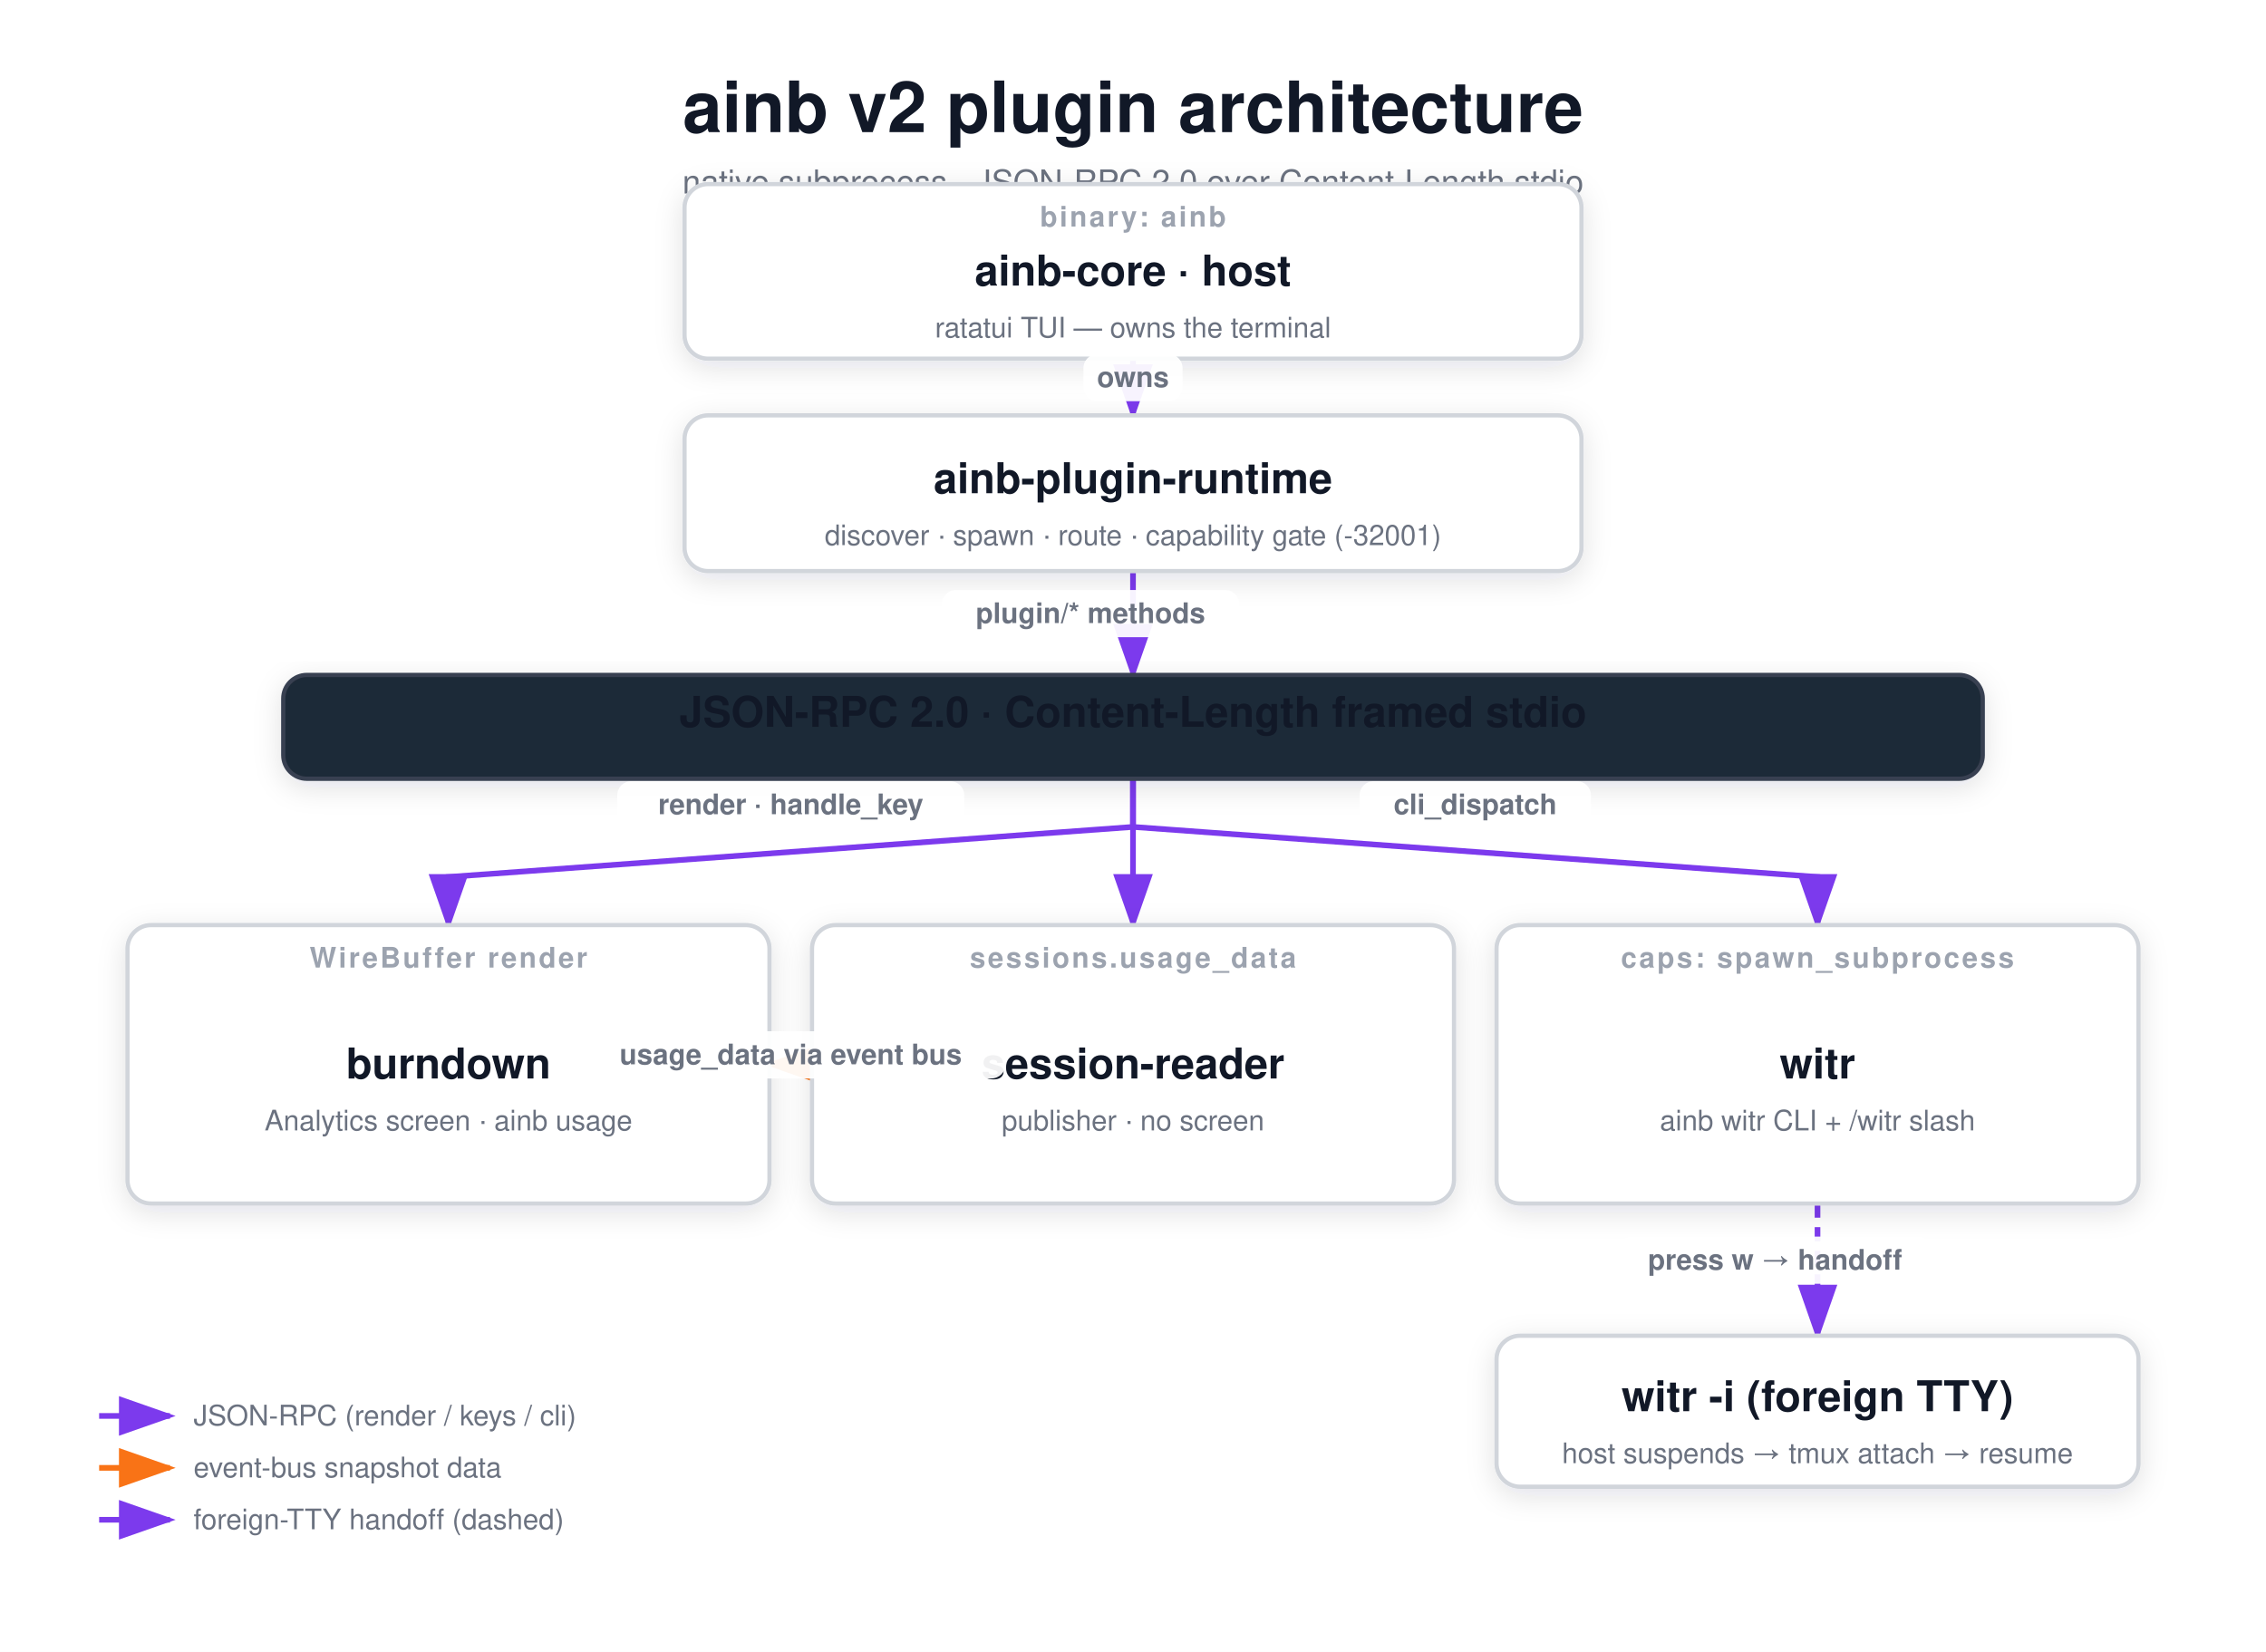
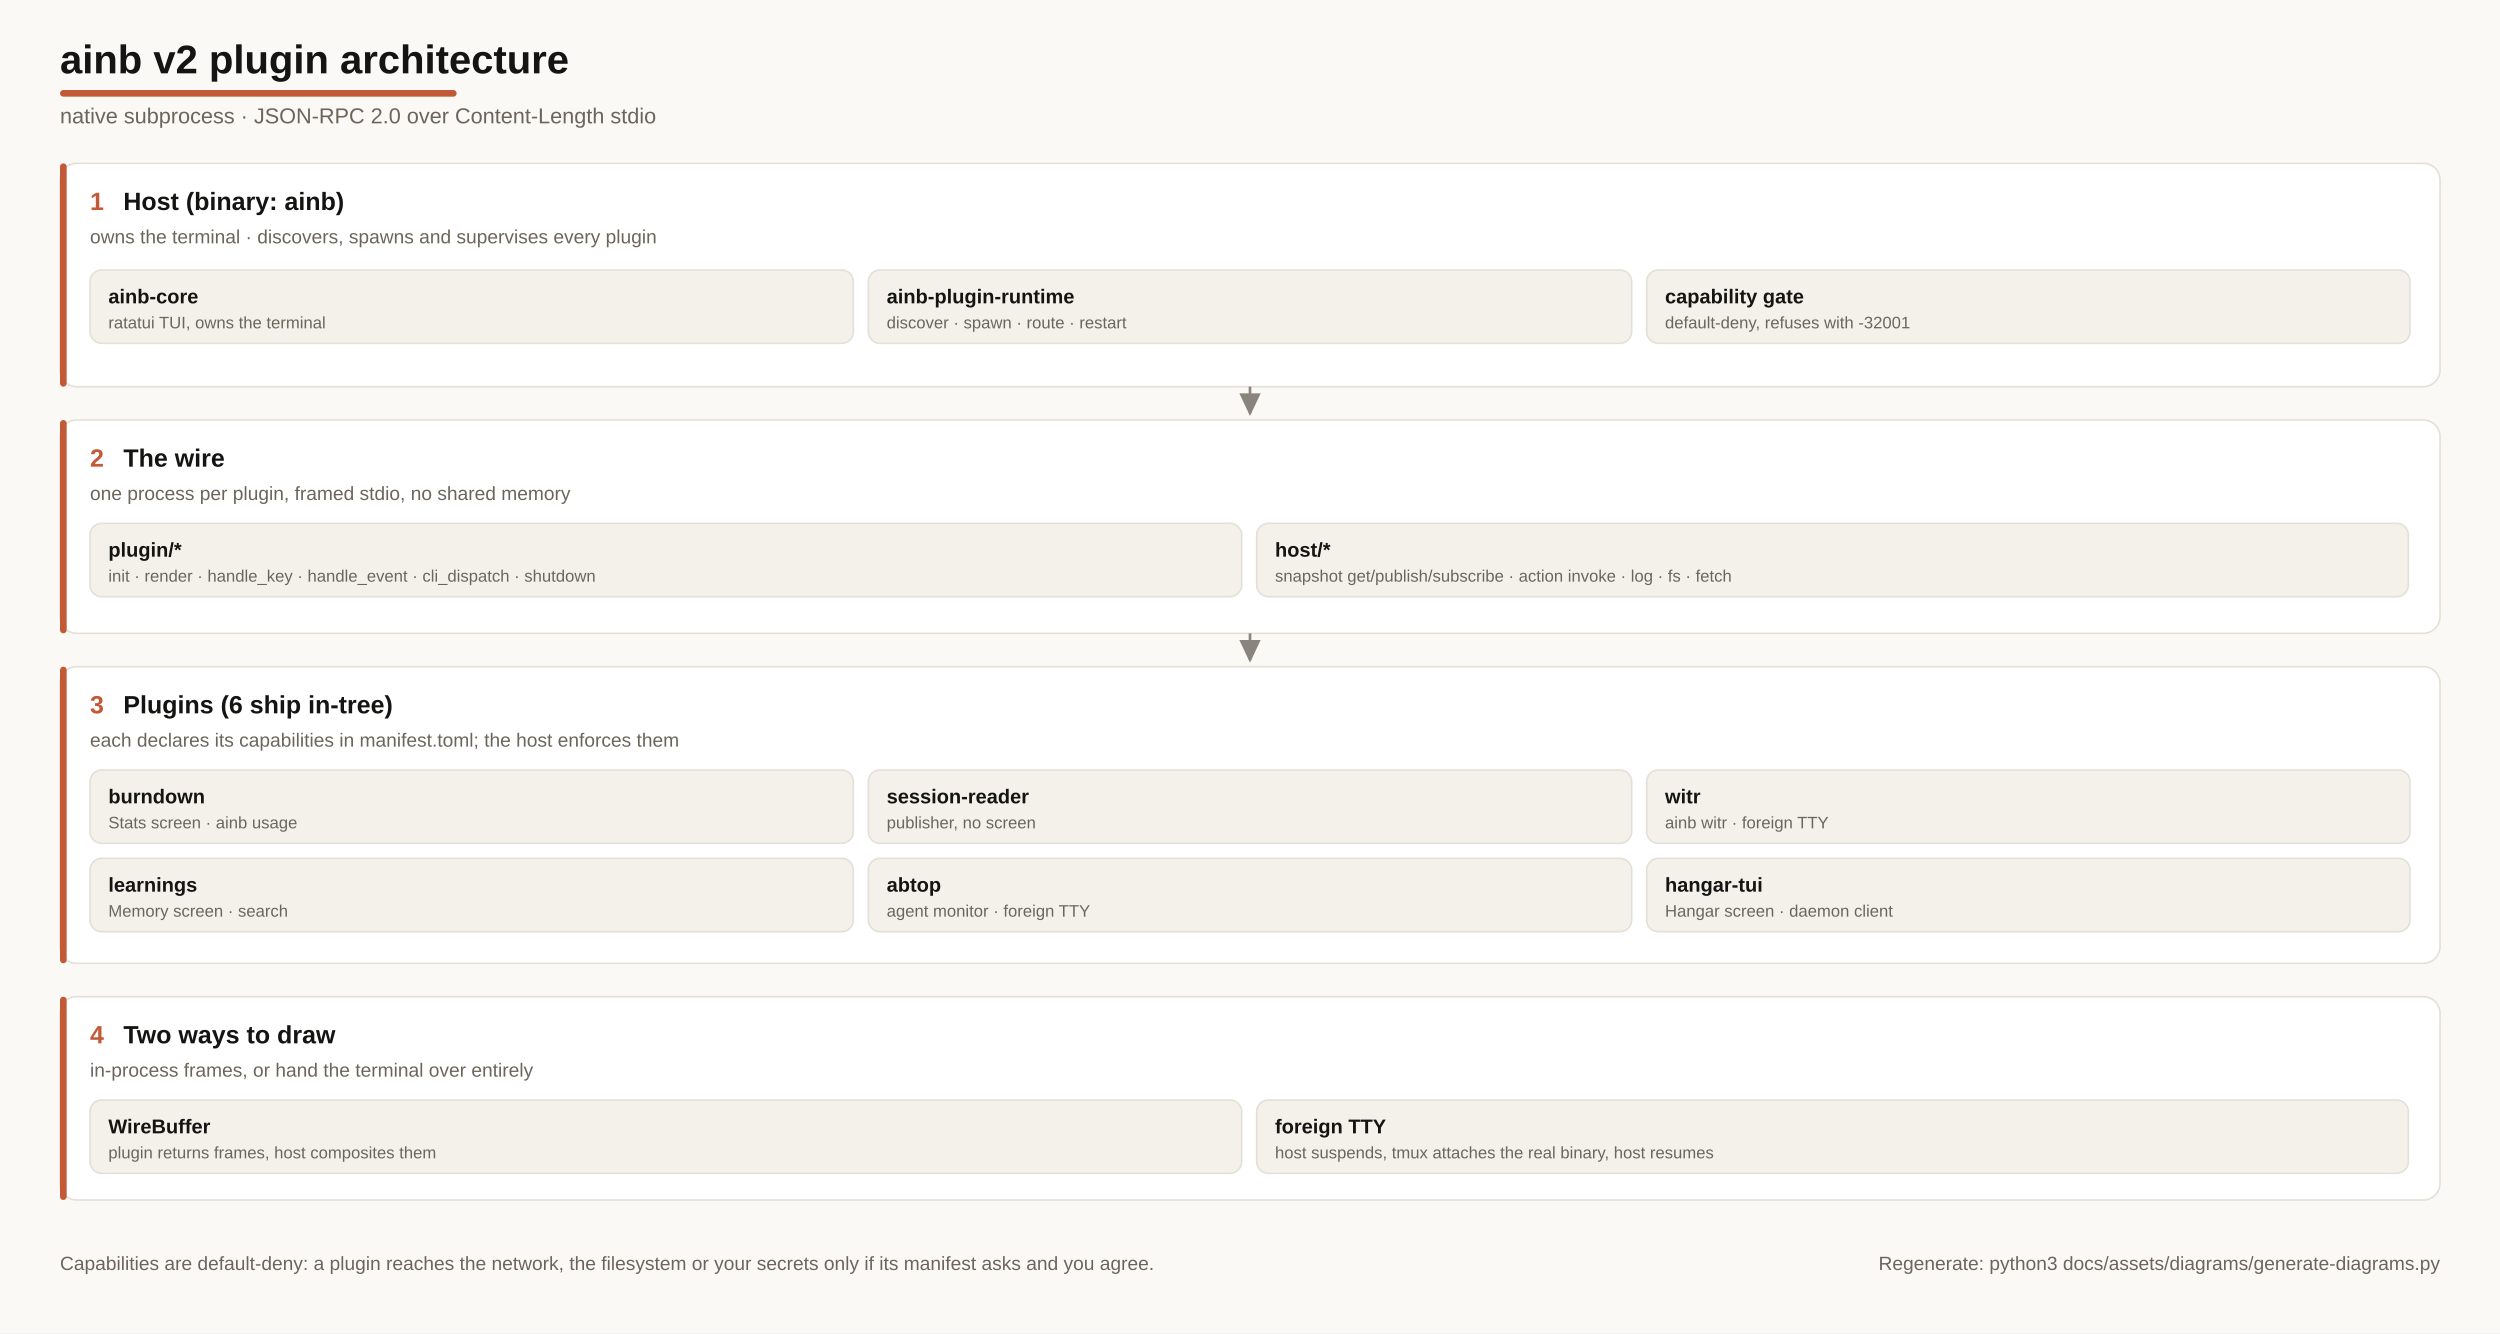
- <svg xmlns="http://www.w3.org/2000/svg" viewBox="0 0 960 700" width="960" height="700">
+ <svg xmlns="http://www.w3.org/2000/svg" viewBox="0 0 1500 800" width="1500" height="800" role="img" aria-label="ainb v2 plugin architecture: host, wire protocol, in-tree plugins and the two render modes">
+   <style>text{font-family:-apple-system,BlinkMacSystemFont,"Segoe UI","Helvetica Neue",Arial,sans-serif;}@media (prefers-color-scheme: dark){.bg{fill:#0F0F18;}.ink{fill:#DCDCE6;}.mute{fill:#9A9AB0;}.accent{fill:#E08A63;}.accentfill{fill:#E08A63;}.card{fill:#191923;stroke:#2E2E3E;}.chip{fill:#20202C;stroke:#2E2E3E;}.line{stroke:#7A7A92;}.alt{stroke:#8FA86B;}.linefill{fill:#7A7A92;}.altfill{fill:#8FA86B;}}</style>
  <defs>
-     <marker id="arrowA" markerWidth="10" markerHeight="7" refX="9" refY="3.5" orient="auto">
-       <polygon points="0 0, 10 3.5, 0 7" fill="#7c3aed" />
+     <marker id="arr" markerWidth="9" markerHeight="8" refX="7.5" refY="4" orient="auto">
+       <polygon points="0 0, 8.5 4, 0 8" class="linefill" fill="#8A857C" />
    </marker>
-     <marker id="arrowB" markerWidth="10" markerHeight="7" refX="9" refY="3.5" orient="auto">
-       <polygon points="0 0, 10 3.5, 0 7" fill="#10b981" />
+     <marker id="arrAlt" markerWidth="9" markerHeight="8" refX="7.5" refY="4" orient="auto">
+       <polygon points="0 0, 8.5 4, 0 8" class="altfill" fill="#5F7048" />
    </marker>
-     <marker id="arrowC" markerWidth="10" markerHeight="7" refX="9" refY="3.5" orient="auto">
-       <polygon points="0 0, 10 3.5, 0 7" fill="#2563eb" />
-     </marker>
-     <marker id="arrowE" markerWidth="10" markerHeight="7" refX="9" refY="3.5" orient="auto">
-       <polygon points="0 0, 10 3.5, 0 7" fill="#f97316" />
-     </marker>
-     <marker id="arrowF" markerWidth="10" markerHeight="7" refX="9" refY="3.5" orient="auto">
-       <polygon points="0 0, 10 3.5, 0 7" fill="#7c3aed" />
-     </marker>
-     <marker id="arrowG" markerWidth="10" markerHeight="7" refX="9" refY="3.5" orient="auto">
-       <polygon points="0 0, 10 3.5, 0 7" fill="#ef4444" />
-     </marker>
-     <marker id="arrowH" markerWidth="10" markerHeight="7" refX="9" refY="3.5" orient="auto">
-       <polygon points="0 0, 10 3.5, 0 7" fill="#6b7280" />
-     </marker>
-     <filter id="shadowSoft" x="-20%" y="-20%" width="140%" height="160%">
-       <feDropShadow dx="0" dy="3" stdDeviation="6" flood-color="#0f172a" flood-opacity="0.12" />
-     </filter>
-     <filter id="shadowGlass" x="-20%" y="-20%" width="140%" height="160%">
-       <feDropShadow dx="0" dy="10" stdDeviation="16" flood-color="#020617" flood-opacity="0.28" />
-     </filter>
-     <style>
-     text { font-family: 'Helvetica Neue', Helvetica, Arial, 'PingFang SC', 'Microsoft YaHei', sans-serif; }
-     .title { font-size: 30px; font-weight: 700; fill: #111827; }
-     .subtitle { font-size: 14px; font-weight: 500; fill: #6b7280; }
-     .section { font-size: 13px; font-weight: 700; fill: #2563eb; letter-spacing: 1.4px; }
-     .section-sub { font-size: 12px; font-weight: 500; fill: #94a3b8; }
-     .node-title { font-size: 18px; font-weight: 700; fill: #111827; }
-     .node-sub { font-size: 12px; font-weight: 500; fill: #6b7280; }
-     .node-type { font-size: 12px; font-weight: 700; fill: #9ca3af; letter-spacing: 0.08em; }
-     .arrow-label { font-size: 12px; font-weight: 600; fill: #6b7280; }
-     .legend { font-size: 12px; font-weight: 500; fill: #6b7280; }
-     .footnote { font-size: 12px; font-weight: 500; fill: #94a3b8; }
-     </style>
  </defs>
-   <rect width="960.0" height="700.0" fill="#ffffff" />
-   <text x="480.0" y="56" text-anchor="middle" class="title">ainb v2 plugin architecture</text>
-   <text x="480.0" y="82" text-anchor="middle" class="subtitle">native subprocess · JSON-RPC 2.0 over Content-Length stdio</text>
-   <path d="M 480.0,152.0 L 480.0,176.0" fill="none" stroke="#7c3aed" stroke-width="2.4" marker-end="url(#arrowA)" />
-   <path d="M 480.0,242.0 L 480.0,286.0" fill="none" stroke="#7c3aed" stroke-width="2.4" marker-end="url(#arrowA)" />
-   <path d="M 480.0,330.0 L 480.0,350.4 L 190.0,371.6 L 190.0,392.0" fill="none" stroke="#7c3aed" stroke-width="2.4" marker-end="url(#arrowA)" />
-   <path d="M 480.0,330.0 L 480.0,392.0" fill="none" stroke="#7c3aed" stroke-width="2.4" marker-end="url(#arrowA)" />
-   <path d="M 480.0,330.0 L 480.0,350.4 L 770.0,371.6 L 770.0,392.0" fill="none" stroke="#7c3aed" stroke-width="2.4" marker-end="url(#arrowA)" />
-   <path d="M 344.0,451.0 L 326.0,451.0" fill="none" stroke="#f97316" stroke-width="2.4" marker-end="url(#arrowE)" stroke-dasharray="6,4" />
-   <path d="M 770.0,510.0 L 770.0,566.0" fill="none" stroke="#7c3aed" stroke-width="2.4" marker-end="url(#arrowA)" stroke-dasharray="6,4" />
-   <rect x="290.0" y="78.0" width="380.0" height="74.0" rx="10.0" fill="#ffffff" stroke="#d1d5db" stroke-width="1.8" filter="url(#shadowSoft)" />
-   <text x="480.0" y="96.0" text-anchor="middle" class="node-type">binary: ainb</text>
-   <text x="480.0" y="121.0" text-anchor="middle" class="node-title">ainb-core  ·  host</text>
-   <text x="480.0" y="143.0" text-anchor="middle" class="node-sub">ratatui TUI — owns the terminal</text>
-   <rect x="290.0" y="176.0" width="380.0" height="66.0" rx="10.0" fill="#ffffff" stroke="#d1d5db" stroke-width="1.8" filter="url(#shadowSoft)" />
-   <text x="480.0" y="209.0" text-anchor="middle" class="node-title">ainb-plugin-runtime</text>
-   <text x="480.0" y="231.0" text-anchor="middle" class="node-sub">discover · spawn · route · capability gate (-32001)</text>
-   <rect x="120.0" y="286.0" width="720.0" height="44.0" rx="10.0" fill="#1f2937" stroke="#374151" stroke-width="1.8" filter="url(#shadowSoft)" />
-   <text x="480.0" y="308.0" text-anchor="middle" class="node-title">JSON-RPC 2.0   ·   Content-Length framed stdio</text>
-   <rect x="54.0" y="392.0" width="272.0" height="118.0" rx="10.0" fill="#ffffff" stroke="#d1d5db" stroke-width="1.8" filter="url(#shadowSoft)" />
-   <text x="190.0" y="410.0" text-anchor="middle" class="node-type">WireBuffer render</text>
-   <text x="190.0" y="457.0" text-anchor="middle" class="node-title">burndown</text>
-   <text x="190.0" y="479.0" text-anchor="middle" class="node-sub">Analytics screen · ainb usage</text>
-   <rect x="344.0" y="392.0" width="272.0" height="118.0" rx="10.0" fill="#ffffff" stroke="#d1d5db" stroke-width="1.8" filter="url(#shadowSoft)" />
-   <text x="480.0" y="410.0" text-anchor="middle" class="node-type">sessions.usage_data</text>
-   <text x="480.0" y="457.0" text-anchor="middle" class="node-title">session-reader</text>
-   <text x="480.0" y="479.0" text-anchor="middle" class="node-sub">publisher · no screen</text>
-   <rect x="634.0" y="392.0" width="272.0" height="118.0" rx="10.0" fill="#ffffff" stroke="#d1d5db" stroke-width="1.8" filter="url(#shadowSoft)" />
-   <text x="770.0" y="410.0" text-anchor="middle" class="node-type">caps: spawn_subprocess</text>
-   <text x="770.0" y="457.0" text-anchor="middle" class="node-title">witr</text>
-   <text x="770.0" y="479.0" text-anchor="middle" class="node-sub">ainb witr CLI + /witr slash</text>
-   <rect x="634.0" y="566.0" width="272.0" height="64.0" rx="10.0" fill="#ffffff" stroke="#d1d5db" stroke-width="1.8" filter="url(#shadowSoft)" />
-   <text x="770.0" y="598.0" text-anchor="middle" class="node-title">witr -i  (foreign TTY)</text>
-   <text x="770.0" y="620.0" text-anchor="middle" class="node-sub">host suspends → tmux attach → resume</text>
-   <rect x="459.0" y="150.0" width="42" height="20" rx="6" fill="#ffffff" opacity="0.94" />
-   <text x="480.0" y="164.0" text-anchor="middle" class="arrow-label">owns</text>
-   <rect x="399.0" y="250.0" width="126" height="20" rx="6" fill="#ffffff" opacity="0.94" />
-   <text x="462.0" y="264.0" text-anchor="middle" class="arrow-label">plugin/* methods</text>
-   <rect x="261.5" y="331.0" width="147" height="20" rx="6" fill="#ffffff" opacity="0.94" />
-   <text x="335.0" y="345.0" text-anchor="middle" class="arrow-label">render · handle_key</text>
-   <rect x="576.0" y="331.0" width="98" height="20" rx="6" fill="#ffffff" opacity="0.94" />
-   <text x="625.0" y="345.0" text-anchor="middle" class="arrow-label">cli_dispatch</text>
-   <rect x="244.0" y="437.0" width="182" height="20" rx="6" fill="#ffffff" opacity="0.94" />
-   <text x="335.0" y="451.0" text-anchor="middle" class="arrow-label">usage_data via event bus</text>
-   <rect x="685.5" y="524.0" width="133" height="20" rx="6" fill="#ffffff" opacity="0.94" />
-   <text x="752.0" y="538.0" text-anchor="middle" class="arrow-label">press w → handoff</text>
-   <line x1="42.0" y1="600.0" x2="72.0" y2="600.0" stroke="#7c3aed" stroke-width="2.4" marker-end="url(#arrowA)" />
-   <text x="82.0" y="604.0" class="legend">JSON-RPC (render / keys / cli)</text>
-   <line x1="42.0" y1="622.0" x2="72.0" y2="622.0" stroke="#f97316" stroke-width="2.4" marker-end="url(#arrowE)" />
-   <text x="82.0" y="626.0" class="legend">event-bus snapshot data</text>
-   <line x1="42.0" y1="644.0" x2="72.0" y2="644.0" stroke="#7c3aed" stroke-width="2.4" marker-end="url(#arrowA)" />
-   <text x="82.0" y="648.0" class="legend">foreign-TTY handoff (dashed)</text>
+   <rect width="1500" height="800" class="bg" fill="#FAF9F5" />
+   <text x="36" y="44" font-size="24" class="ink" fill="#141413" text-anchor="start" font-weight="800">ainb v2 plugin architecture</text>
+   <rect x="36" y="54" width="238" height="4" rx="2" class="accentfill" fill="#C25A38" />
+   <text x="36" y="74" font-size="13" class="mute" fill="#6B655B" text-anchor="start">native subprocess · JSON-RPC 2.0 over Content-Length stdio</text>
+   <rect x="36" y="98" width="1428" height="134" rx="10" class="card" fill="#FFFFFF" stroke="#E4E0D8" stroke-width="1" />
+   <rect x="36" y="98" width="4" height="134" rx="2" class="accentfill" fill="#C25A38" />
+   <text x="54" y="126" font-size="15" class="accent" fill="#C25A38" text-anchor="start" font-weight="800">1</text>
+   <text x="74" y="126" font-size="15" class="ink" fill="#141413" text-anchor="start" font-weight="700">Host (binary: ainb)</text>
+   <text x="54" y="146" font-size="11.5" class="mute" fill="#6B655B" text-anchor="start">owns the terminal · discovers, spawns and supervises every plugin</text>
+   <rect x="54" y="162" width="458" height="44" rx="7" class="chip" fill="#F4F1EA" stroke="#E4E0D8" stroke-width="1" />
+   <text x="65" y="182" font-size="12" class="ink" fill="#141413" text-anchor="start" font-weight="600">ainb-core</text>
+   <text x="65" y="197" font-size="10" class="mute" fill="#6B655B" text-anchor="start">ratatui TUI, owns the terminal</text>
+   <rect x="521" y="162" width="458" height="44" rx="7" class="chip" fill="#F4F1EA" stroke="#E4E0D8" stroke-width="1" />
+   <text x="532" y="182" font-size="12" class="ink" fill="#141413" text-anchor="start" font-weight="600">ainb-plugin-runtime</text>
+   <text x="532" y="197" font-size="10" class="mute" fill="#6B655B" text-anchor="start">discover · spawn · route · restart</text>
+   <rect x="988" y="162" width="458" height="44" rx="7" class="chip" fill="#F4F1EA" stroke="#E4E0D8" stroke-width="1" />
+   <text x="999" y="182" font-size="12" class="ink" fill="#141413" text-anchor="start" font-weight="600">capability gate</text>
+   <text x="999" y="197" font-size="10" class="mute" fill="#6B655B" text-anchor="start">default-deny, refuses with -32001</text>
+   <rect x="36" y="252" width="1428" height="128" rx="10" class="card" fill="#FFFFFF" stroke="#E4E0D8" stroke-width="1" />
+   <rect x="36" y="252" width="4" height="128" rx="2" class="accentfill" fill="#C25A38" />
+   <text x="54" y="280" font-size="15" class="accent" fill="#C25A38" text-anchor="start" font-weight="800">2</text>
+   <text x="74" y="280" font-size="15" class="ink" fill="#141413" text-anchor="start" font-weight="700">The wire</text>
+   <text x="54" y="300" font-size="11.5" class="mute" fill="#6B655B" text-anchor="start">one process per plugin, framed stdio, no shared memory</text>
+   <rect x="54" y="314" width="691" height="44" rx="7" class="chip" fill="#F4F1EA" stroke="#E4E0D8" stroke-width="1" />
+   <text x="65" y="334" font-size="12" class="ink" fill="#141413" text-anchor="start" font-weight="600">plugin/*</text>
+   <text x="65" y="349" font-size="10" class="mute" fill="#6B655B" text-anchor="start">init · render · handle_key · handle_event · cli_dispatch · shutdown</text>
+   <rect x="754" y="314" width="691" height="44" rx="7" class="chip" fill="#F4F1EA" stroke="#E4E0D8" stroke-width="1" />
+   <text x="765" y="334" font-size="12" class="ink" fill="#141413" text-anchor="start" font-weight="600">host/*</text>
+   <text x="765" y="349" font-size="10" class="mute" fill="#6B655B" text-anchor="start">snapshot get/publish/subscribe · action invoke · log · fs · fetch</text>
+   <rect x="36" y="400" width="1428" height="178" rx="10" class="card" fill="#FFFFFF" stroke="#E4E0D8" stroke-width="1" />
+   <rect x="36" y="400" width="4" height="178" rx="2" class="accentfill" fill="#C25A38" />
+   <text x="54" y="428" font-size="15" class="accent" fill="#C25A38" text-anchor="start" font-weight="800">3</text>
+   <text x="74" y="428" font-size="15" class="ink" fill="#141413" text-anchor="start" font-weight="700">Plugins (6 ship in-tree)</text>
+   <text x="54" y="448" font-size="11.5" class="mute" fill="#6B655B" text-anchor="start">each declares its capabilities in manifest.toml; the host enforces them</text>
+   <rect x="54" y="462" width="458" height="44" rx="7" class="chip" fill="#F4F1EA" stroke="#E4E0D8" stroke-width="1" />
+   <text x="65" y="482" font-size="12" class="ink" fill="#141413" text-anchor="start" font-weight="600">burndown</text>
+   <text x="65" y="497" font-size="10" class="mute" fill="#6B655B" text-anchor="start">Stats screen · ainb usage</text>
+   <rect x="521" y="462" width="458" height="44" rx="7" class="chip" fill="#F4F1EA" stroke="#E4E0D8" stroke-width="1" />
+   <text x="532" y="482" font-size="12" class="ink" fill="#141413" text-anchor="start" font-weight="600">session-reader</text>
+   <text x="532" y="497" font-size="10" class="mute" fill="#6B655B" text-anchor="start">publisher, no screen</text>
+   <rect x="988" y="462" width="458" height="44" rx="7" class="chip" fill="#F4F1EA" stroke="#E4E0D8" stroke-width="1" />
+   <text x="999" y="482" font-size="12" class="ink" fill="#141413" text-anchor="start" font-weight="600">witr</text>
+   <text x="999" y="497" font-size="10" class="mute" fill="#6B655B" text-anchor="start">ainb witr · foreign TTY</text>
+   <rect x="54" y="515" width="458" height="44" rx="7" class="chip" fill="#F4F1EA" stroke="#E4E0D8" stroke-width="1" />
+   <text x="65" y="535" font-size="12" class="ink" fill="#141413" text-anchor="start" font-weight="600">learnings</text>
+   <text x="65" y="550" font-size="10" class="mute" fill="#6B655B" text-anchor="start">Memory screen · search</text>
+   <rect x="521" y="515" width="458" height="44" rx="7" class="chip" fill="#F4F1EA" stroke="#E4E0D8" stroke-width="1" />
+   <text x="532" y="535" font-size="12" class="ink" fill="#141413" text-anchor="start" font-weight="600">abtop</text>
+   <text x="532" y="550" font-size="10" class="mute" fill="#6B655B" text-anchor="start">agent monitor · foreign TTY</text>
+   <rect x="988" y="515" width="458" height="44" rx="7" class="chip" fill="#F4F1EA" stroke="#E4E0D8" stroke-width="1" />
+   <text x="999" y="535" font-size="12" class="ink" fill="#141413" text-anchor="start" font-weight="600">hangar-tui</text>
+   <text x="999" y="550" font-size="10" class="mute" fill="#6B655B" text-anchor="start">Hangar screen · daemon client</text>
+   <rect x="36" y="598" width="1428" height="122" rx="10" class="card" fill="#FFFFFF" stroke="#E4E0D8" stroke-width="1" />
+   <rect x="36" y="598" width="4" height="122" rx="2" class="accentfill" fill="#C25A38" />
+   <text x="54" y="626" font-size="15" class="accent" fill="#C25A38" text-anchor="start" font-weight="800">4</text>
+   <text x="74" y="626" font-size="15" class="ink" fill="#141413" text-anchor="start" font-weight="700">Two ways to draw</text>
+   <text x="54" y="646" font-size="11.5" class="mute" fill="#6B655B" text-anchor="start">in-process frames, or hand the terminal over entirely</text>
+   <rect x="54" y="660" width="691" height="44" rx="7" class="chip" fill="#F4F1EA" stroke="#E4E0D8" stroke-width="1" />
+   <text x="65" y="680" font-size="12" class="ink" fill="#141413" text-anchor="start" font-weight="600">WireBuffer</text>
+   <text x="65" y="695" font-size="10" class="mute" fill="#6B655B" text-anchor="start">plugin returns frames, host composites them</text>
+   <rect x="754" y="660" width="691" height="44" rx="7" class="chip" fill="#F4F1EA" stroke="#E4E0D8" stroke-width="1" />
+   <text x="765" y="680" font-size="12" class="ink" fill="#141413" text-anchor="start" font-weight="600">foreign TTY</text>
+   <text x="765" y="695" font-size="10" class="mute" fill="#6B655B" text-anchor="start">host suspends, tmux attaches the real binary, host resumes</text>
+   <path d="M750 232 L750 248" class="line" fill="none" stroke="#8A857C" stroke-width="1.6" marker-end="url(#arr)" />
+   <path d="M750 380 L750 396" class="line" fill="none" stroke="#8A857C" stroke-width="1.6" marker-end="url(#arr)" />
+   <text x="36" y="762" font-size="11.5" class="mute" fill="#6B655B" text-anchor="start">Capabilities are default-deny: a plugin reaches the network, the filesystem or your secrets only if its manifest asks and you agree.</text>
+   <text x="1464" y="762" font-size="11.5" class="mute" fill="#6B655B" text-anchor="end">Regenerate: python3 docs/assets/diagrams/generate-diagrams.py</text>
</svg>
